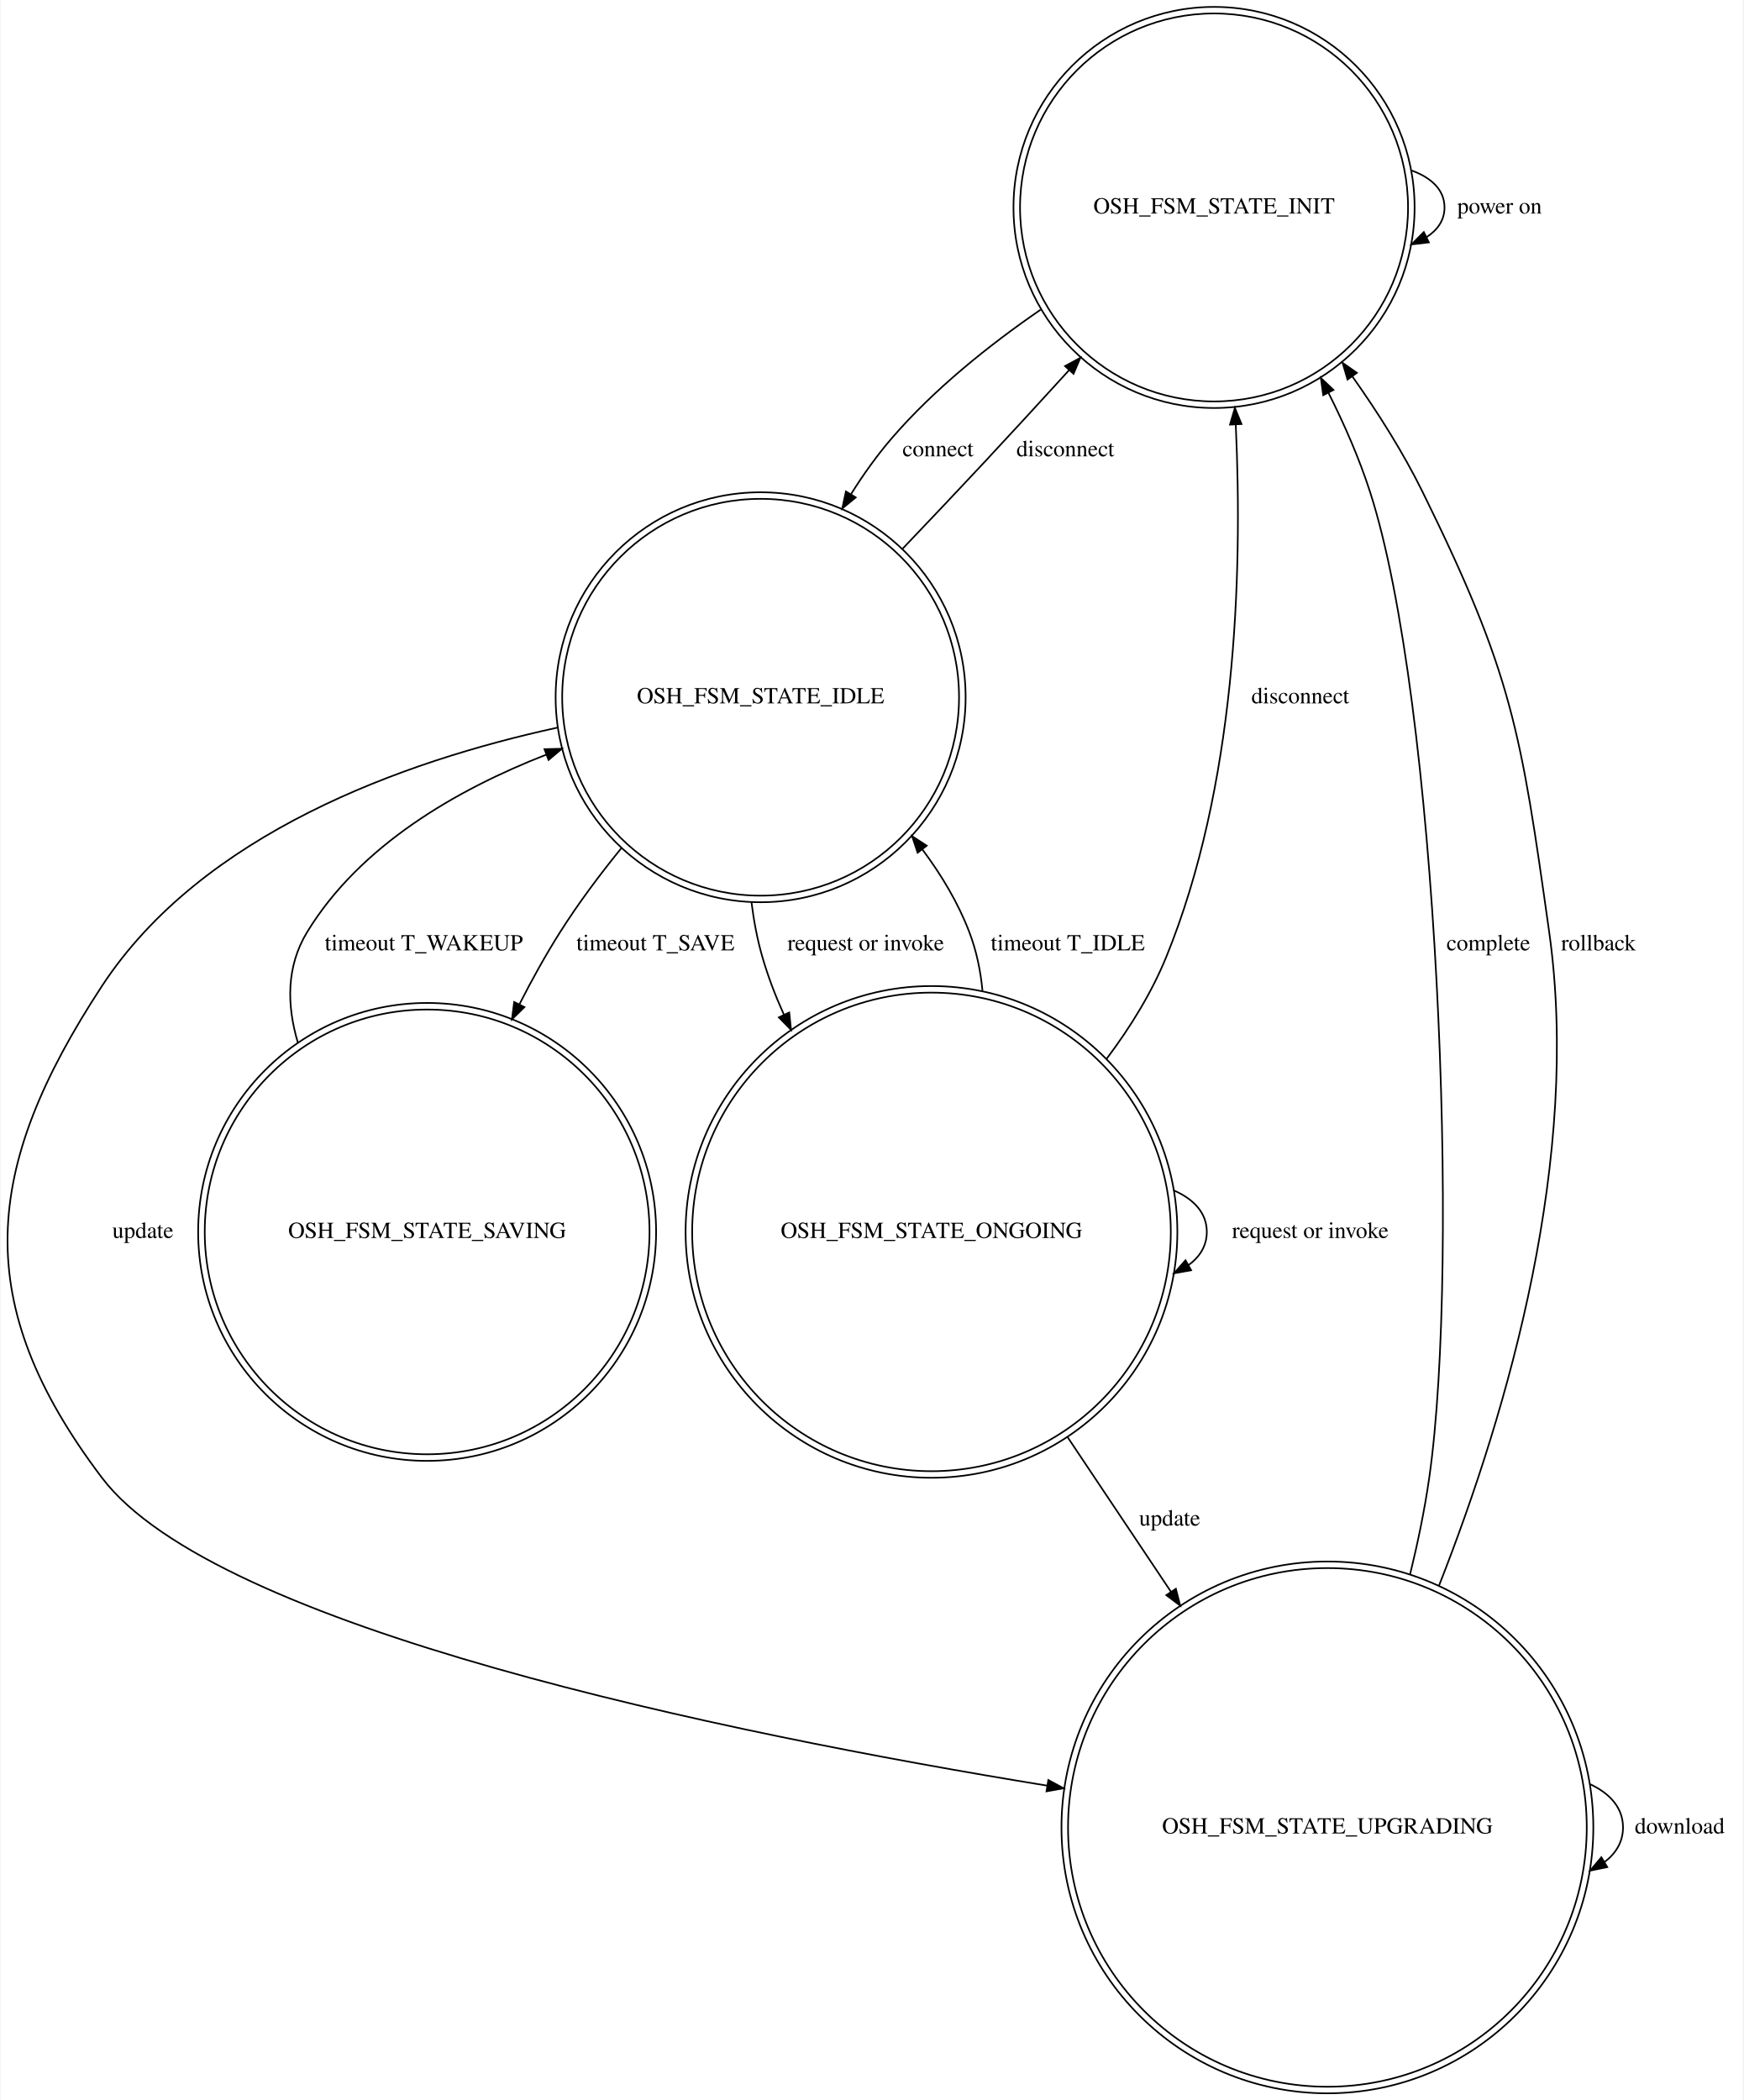
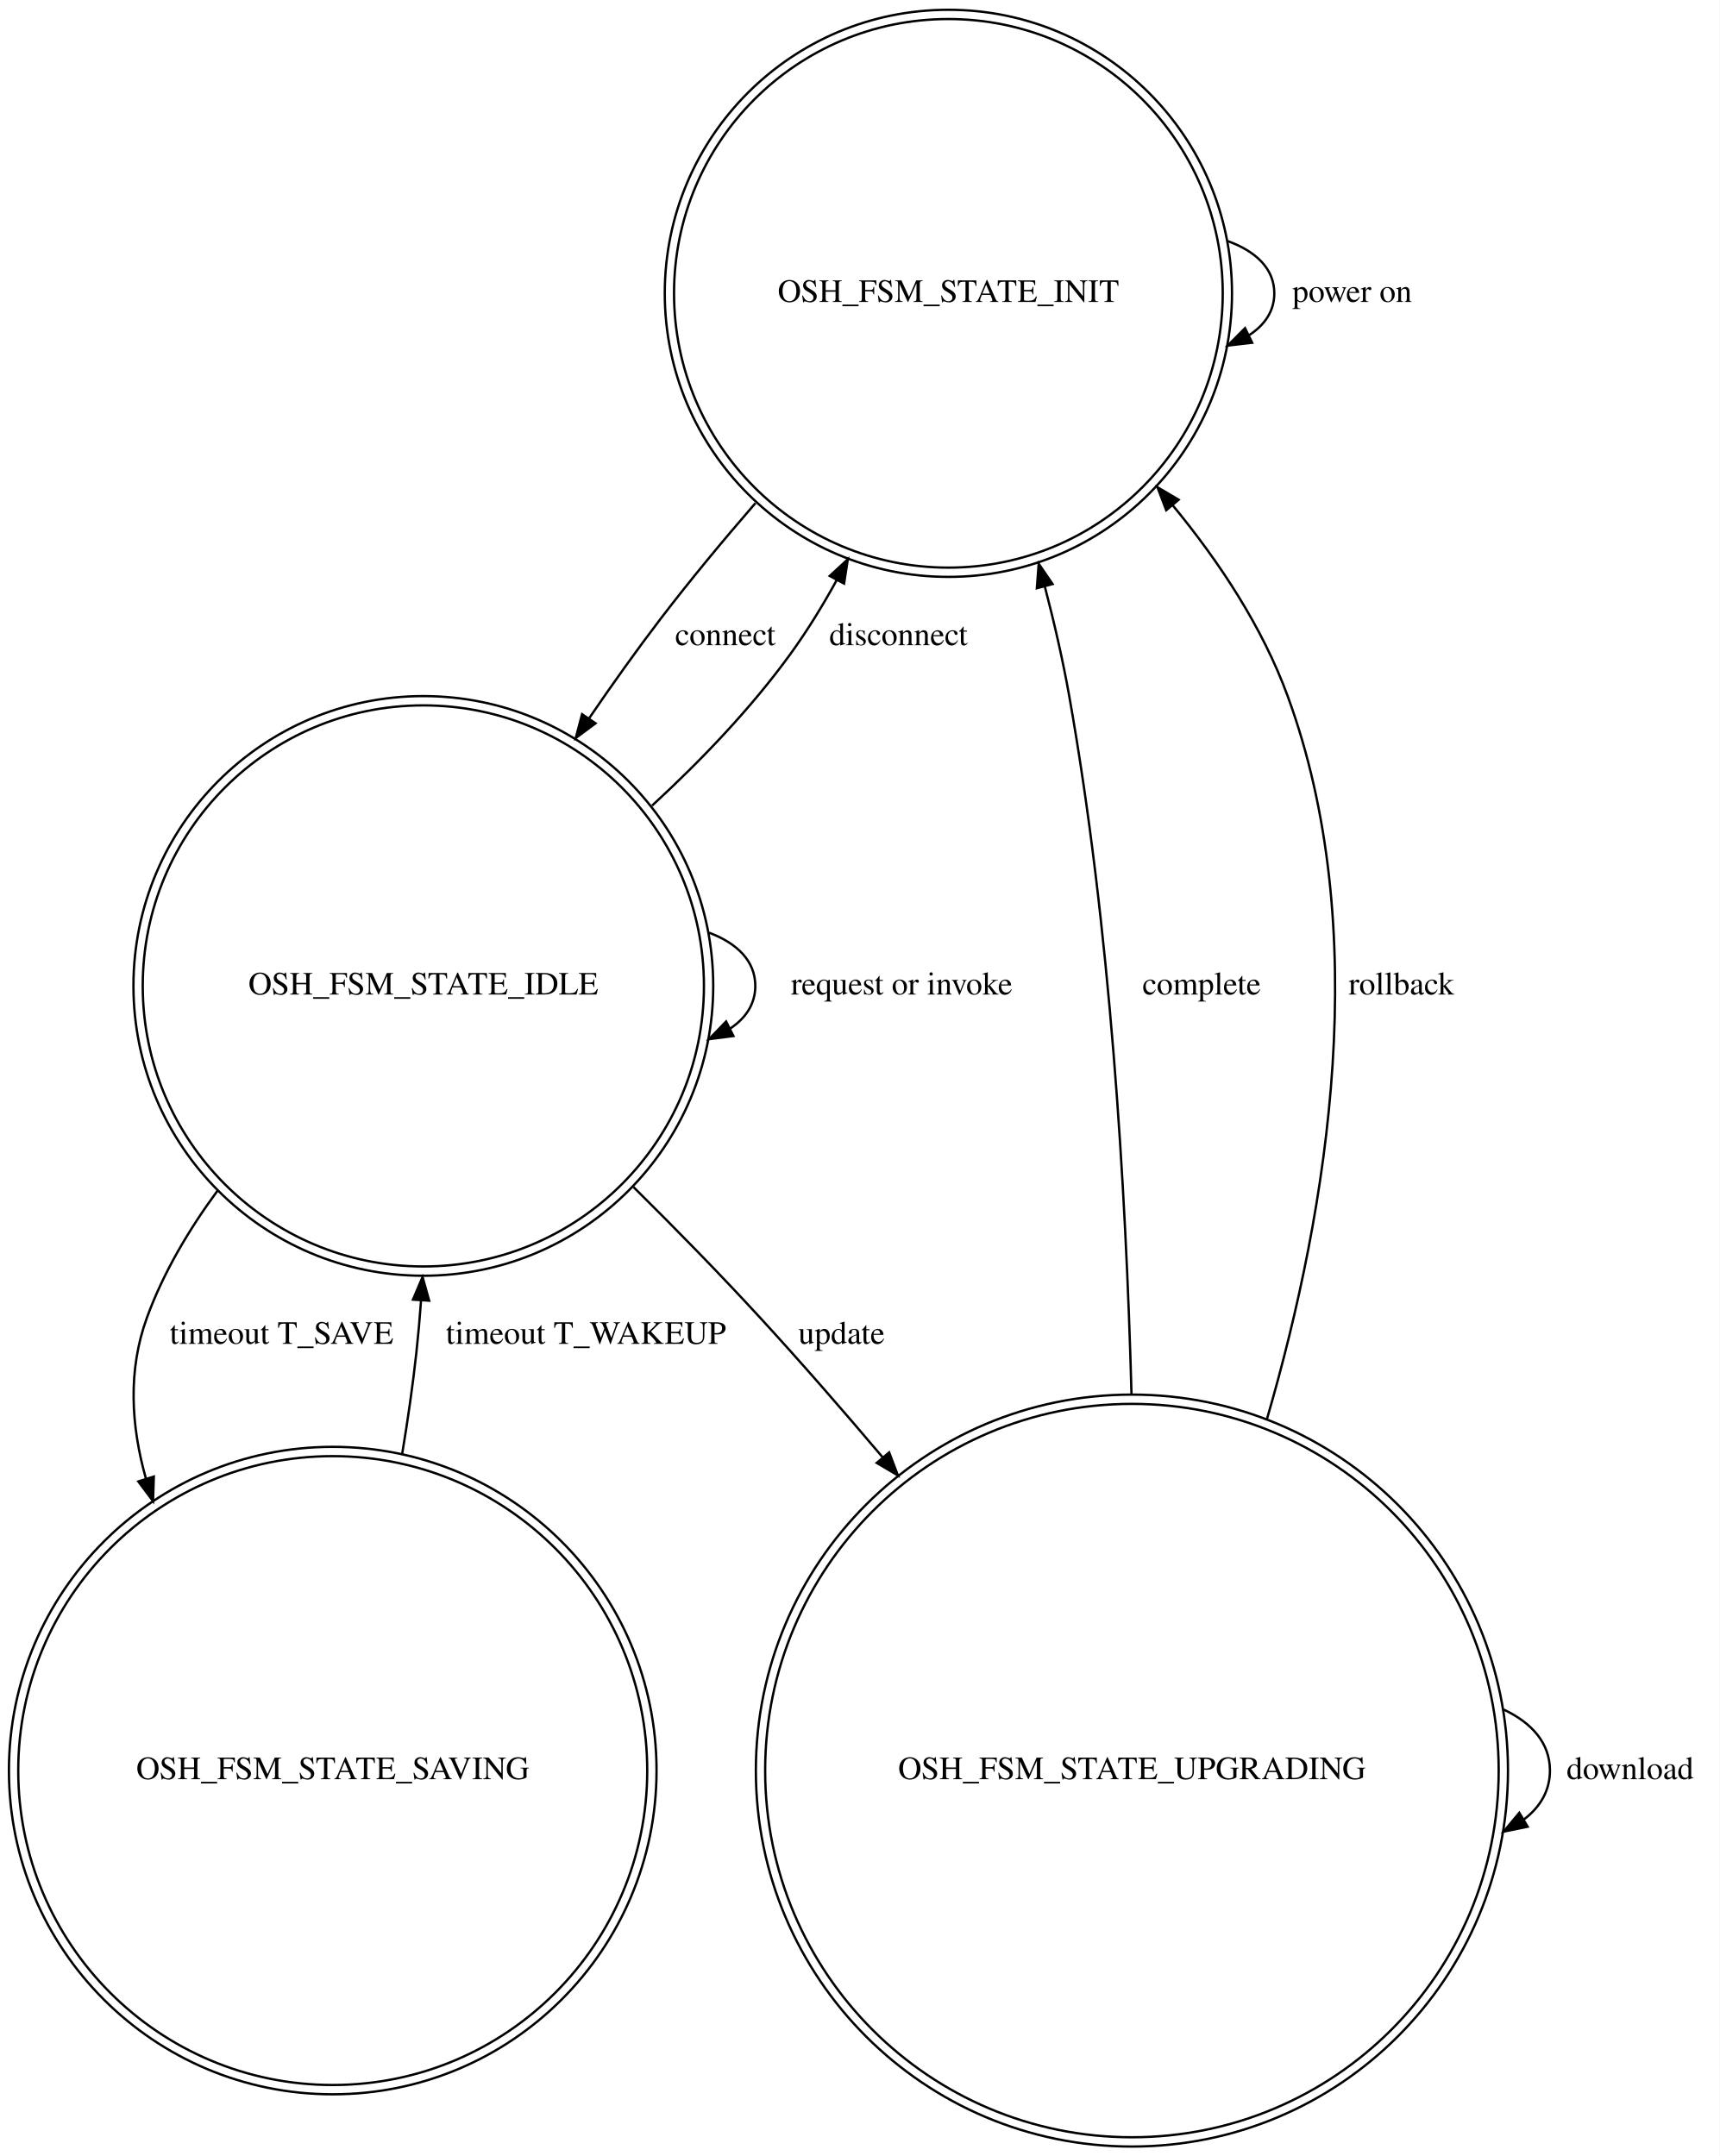
- <svg xmlns="http://www.w3.org/2000/svg" width="1061pt" height="1278pt" viewBox="0.00 0.00 1060.54 1278.40">
-   <g id="graph0" class="graph" transform="scale(1 1) rotate(0) translate(4 1274.4)">
-     <polygon fill="white" stroke="transparent" points="-4,4 -4,-1274.4 1056.54,-1274.4 1056.54,4 -4,4" />
+ <svg xmlns="http://www.w3.org/2000/svg" width="740pt" height="928pt" viewBox="0.00 0.00 740.12 928.23">
+   <g id="graph0" class="graph" transform="scale(1 1) rotate(0) translate(4 924.23)">
+     <polygon fill="white" stroke="transparent" points="-4,4 -4,-924.23 736.12,-924.23 736.12,4 -4,4" />
    <g id="node1" class="node">
-       <ellipse fill="none" stroke="black" cx="734.6" cy="-1148.11" rx="118.09" ry="118.09" />
-       <ellipse fill="none" stroke="black" cx="734.6" cy="-1148.11" rx="122.08" ry="122.08" />
-       <text text-anchor="middle" x="734.6" y="-1144.41" font-family="Times,serif" font-size="14.00">OSH_FSM_STATE_INIT</text>
+       <ellipse fill="none" stroke="black" cx="404.19" cy="-797.94" rx="118.09" ry="118.09" />
+       <ellipse fill="none" stroke="black" cx="404.19" cy="-797.94" rx="122.08" ry="122.08" />
+       <text text-anchor="middle" x="404.19" y="-794.24" font-family="Times,serif" font-size="14.00">OSH_FSM_STATE_INIT</text>
    </g>
    <g id="edge1" class="edge">
-       <path fill="none" stroke="black" d="M854.83,-1170.62C867.08,-1166.17 874.89,-1158.66 874.89,-1148.11 874.89,-1140.53 870.85,-1134.52 864.04,-1130.09" />
-       <polygon fill="black" stroke="black" points="865.36,-1126.84 854.83,-1125.61 862.29,-1133.13 865.36,-1126.84" />
-       <text text-anchor="middle" x="908.39" y="-1144.41" font-family="Times,serif" font-size="14.00">power on</text>
+       <path fill="none" stroke="black" d="M524.42,-820.44C536.66,-815.99 544.48,-808.49 544.48,-797.94 544.48,-790.36 540.44,-784.35 533.62,-779.92" />
+       <polygon fill="black" stroke="black" points="534.94,-776.67 524.42,-775.44 531.88,-782.96 534.94,-776.67" />
+       <text text-anchor="middle" x="577.98" y="-794.24" font-family="Times,serif" font-size="14.00">power on</text>
    </g>
    <g id="node2" class="node">
-       <ellipse fill="none" stroke="black" cx="458.6" cy="-849.94" rx="120.78" ry="120.78" />
-       <ellipse fill="none" stroke="black" cx="458.6" cy="-849.94" rx="124.78" ry="124.78" />
-       <text text-anchor="middle" x="458.6" y="-846.24" font-family="Times,serif" font-size="14.00">OSH_FSM_STATE_IDLE</text>
+       <ellipse fill="none" stroke="black" cx="178.19" cy="-499.76" rx="120.78" ry="120.78" />
+       <ellipse fill="none" stroke="black" cx="178.19" cy="-499.76" rx="124.78" ry="124.78" />
+       <text text-anchor="middle" x="178.19" y="-496.06" font-family="Times,serif" font-size="14.00">OSH_FSM_STATE_IDLE</text>
    </g>
    <g id="edge2" class="edge">
-       <path fill="none" stroke="black" d="M629.03,-1085.88C597.31,-1064.05 564.18,-1037.45 538.6,-1007.82 529.6,-997.4 521.28,-985.78 513.7,-973.71" />
-       <polygon fill="black" stroke="black" points="516.49,-971.58 508.3,-964.86 510.52,-975.22 516.49,-971.58" />
-       <text text-anchor="middle" x="566.6" y="-996.62" font-family="Times,serif" font-size="14.00">connect</text>
+       <path fill="none" stroke="black" d="M321.11,-707.59C307.02,-691.33 292.86,-674.25 280.19,-657.65 269.89,-644.16 259.55,-629.64 249.61,-615.07" />
+       <polygon fill="black" stroke="black" points="252.31,-612.82 243.8,-606.5 246.51,-616.74 252.31,-612.82" />
+       <text text-anchor="middle" x="308.19" y="-646.45" font-family="Times,serif" font-size="14.00">connect</text>
    </g>
    <g id="edge3" class="edge">
-       <path fill="none" stroke="black" d="M544.94,-940.28C561.51,-957.63 578.66,-975.73 594.6,-992.82 611.48,-1010.92 629.34,-1030.37 646.44,-1049.15" />
-       <polygon fill="black" stroke="black" points="643.89,-1051.54 653.21,-1056.58 649.07,-1046.83 643.89,-1051.54" />
-       <text text-anchor="middle" x="644.1" y="-996.62" font-family="Times,serif" font-size="14.00">disconnect</text>
+       <path fill="none" stroke="black" d="M276.65,-577.39C298.05,-597.1 319.31,-619.36 336.19,-642.65 343.37,-652.56 350.02,-663.35 356.12,-674.47" />
+       <polygon fill="black" stroke="black" points="353.11,-676.26 360.9,-683.45 359.29,-672.98 353.11,-676.26" />
+       <text text-anchor="middle" x="382.69" y="-646.45" font-family="Times,serif" font-size="14.00">disconnect</text>
+     </g>
+     <g id="edge5" class="edge">
+       <path fill="none" stroke="black" d="M301.15,-522.69C313.33,-518.1 321.08,-510.45 321.08,-499.76 321.08,-492.08 317.08,-485.96 310.3,-481.43" />
+       <polygon fill="black" stroke="black" points="311.66,-478.19 301.15,-476.83 308.51,-484.45 311.66,-478.19" />
+       <text text-anchor="middle" x="384.08" y="-496.06" font-family="Times,serif" font-size="14.00">request or invoke</text>
    </g>
    <g id="node3" class="node">
-       <ellipse fill="none" stroke="black" cx="562.6" cy="-524.46" rx="145.67" ry="145.67" />
-       <ellipse fill="none" stroke="black" cx="562.6" cy="-524.46" rx="149.67" ry="149.67" />
-       <text text-anchor="middle" x="562.6" y="-520.76" font-family="Times,serif" font-size="14.00">OSH_FSM_STATE_ONGOING</text>
+       <ellipse fill="none" stroke="black" cx="139.19" cy="-161.94" rx="135.37" ry="135.37" />
+       <ellipse fill="none" stroke="black" cx="139.19" cy="-161.94" rx="139.38" ry="139.38" />
+       <text text-anchor="middle" x="139.19" y="-158.24" font-family="Times,serif" font-size="14.00">OSH_FSM_STATE_SAVING</text>
    </g>
-     <g id="edge5" class="edge">
-       <path fill="none" stroke="black" d="M453.05,-725.12C454.44,-713.82 456.55,-702.65 459.6,-692.05 463.01,-680.18 467.53,-668.34 472.76,-656.74" />
-       <polygon fill="black" stroke="black" points="476.02,-658.04 477.11,-647.5 469.69,-655.06 476.02,-658.04" />
-       <text text-anchor="middle" x="522.6" y="-695.85" font-family="Times,serif" font-size="14.00">request or invoke</text>
+     <g id="edge4" class="edge">
+       <path fill="none" stroke="black" d="M89.65,-411.67C77.18,-394.74 66.22,-376.21 59.19,-356.87 50.99,-334.34 52.3,-310.56 58.77,-287.68" />
+       <polygon fill="black" stroke="black" points="62.17,-288.52 61.85,-277.93 55.5,-286.42 62.17,-288.52" />
+       <text text-anchor="middle" x="117.19" y="-345.67" font-family="Times,serif" font-size="14.00">timeout T_SAVE</text>
    </g>
    <g id="node4" class="node">
-       <ellipse fill="none" stroke="black" cx="255.6" cy="-524.46" rx="135.37" ry="135.37" />
-       <ellipse fill="none" stroke="black" cx="255.6" cy="-524.46" rx="139.38" ry="139.38" />
-       <text text-anchor="middle" x="255.6" y="-520.76" font-family="Times,serif" font-size="14.00">OSH_FSM_STATE_SAVING</text>
-     </g>
-     <g id="edge4" class="edge">
-       <path fill="none" stroke="black" d="M373.81,-758.07C360.51,-741.71 347.56,-724.33 336.6,-707.05 327.8,-693.15 319.46,-678.14 311.73,-662.91" />
-       <polygon fill="black" stroke="black" points="314.84,-661.31 307.25,-653.92 308.58,-664.43 314.84,-661.31" />
-       <text text-anchor="middle" x="394.6" y="-695.85" font-family="Times,serif" font-size="14.00">timeout T_SAVE</text>
-     </g>
-     <g id="node5" class="node">
-       <ellipse fill="none" stroke="black" cx="803.6" cy="-161.94" rx="157.87" ry="157.87" />
-       <ellipse fill="none" stroke="black" cx="803.6" cy="-161.94" rx="161.87" ry="161.87" />
-       <text text-anchor="middle" x="803.6" y="-158.24" font-family="Times,serif" font-size="14.00">OSH_FSM_STATE_UPGRADING</text>
+       <ellipse fill="none" stroke="black" cx="483.19" cy="-161.94" rx="157.87" ry="157.87" />
+       <ellipse fill="none" stroke="black" cx="483.19" cy="-161.94" rx="161.87" ry="161.87" />
+       <text text-anchor="middle" x="483.19" y="-158.24" font-family="Times,serif" font-size="14.00">OSH_FSM_STATE_UPGRADING</text>
    </g>
    <g id="edge6" class="edge">
-       <path fill="none" stroke="black" d="M334.72,-831.41C241.07,-810.95 118.56,-767.13 57.6,-674.05 -15.24,-562.81 -22.55,-480.97 57.6,-374.87 126.84,-283.23 435.16,-219.6 633.12,-187.35" />
-       <polygon fill="black" stroke="black" points="633.73,-190.8 643.04,-185.75 632.61,-183.89 633.73,-190.8" />
-       <text text-anchor="middle" x="82.6" y="-520.76" font-family="Times,serif" font-size="14.00">update</text>
+       <path fill="none" stroke="black" d="M268.64,-413.17C287.06,-394.94 306.03,-375.55 323.19,-356.87 340.67,-337.85 358.61,-317.25 375.88,-296.83" />
+       <polygon fill="black" stroke="black" points="378.7,-298.92 382.46,-289.01 373.35,-294.41 378.7,-298.92" />
+       <text text-anchor="middle" x="358.19" y="-345.67" font-family="Times,serif" font-size="14.00">update</text>
+     </g>
+     <g id="edge10" class="edge">
+       <path fill="none" stroke="black" d="M169.09,-298.34C171.52,-312.98 173.64,-327.7 175.19,-341.87 175.99,-349.22 176.66,-356.76 177.21,-364.39" />
+       <polygon fill="black" stroke="black" points="173.72,-364.7 177.86,-374.45 180.7,-364.25 173.72,-364.7" />
+       <text text-anchor="middle" x="248.19" y="-345.67" font-family="Times,serif" font-size="14.00">timeout T_WAKEUP</text>
+     </g>
+     <g id="edge8" class="edge">
+       <path fill="none" stroke="black" d="M483.01,-324.01C480.6,-413.21 473.76,-525.73 456.19,-624.65 453.45,-640.06 449.79,-656.04 445.68,-671.78" />
+       <polygon fill="black" stroke="black" points="442.27,-670.97 443.06,-681.53 449.03,-672.78 442.27,-670.97" />
+       <text text-anchor="middle" x="513.19" y="-496.06" font-family="Times,serif" font-size="14.00">complete</text>
    </g>
    <g id="edge9" class="edge">
-       <path fill="none" stroke="black" d="M669.15,-629.76C683.71,-649.1 696.69,-670.16 705.6,-692.05 747.57,-795.16 752.18,-922.31 747.81,-1015.97" />
-       <polygon fill="black" stroke="black" points="744.31,-1015.91 747.3,-1026.07 751.3,-1016.26 744.31,-1015.91" />
-       <text text-anchor="middle" x="787.1" y="-846.24" font-family="Times,serif" font-size="14.00">disconnect</text>
+       <path fill="none" stroke="black" d="M541.26,-313.11C568.14,-405.33 586.9,-524.55 550.19,-624.65 539.35,-654.21 520.94,-682.18 500.78,-706.65" />
+       <polygon fill="black" stroke="black" points="497.96,-704.57 494.18,-714.47 503.31,-709.08 497.96,-704.57" />
+       <text text-anchor="middle" x="599.19" y="-496.06" font-family="Times,serif" font-size="14.00">rollback</text>
    </g>
    <g id="edge7" class="edge">
-       <path fill="none" stroke="black" d="M593.65,-671.21C592.5,-683.52 589.97,-695.62 585.6,-707.05 578.82,-724.8 568.68,-741.73 557.03,-757.32" />
-       <polygon fill="black" stroke="black" points="554.17,-755.29 550.81,-765.34 559.7,-759.58 554.17,-755.29" />
-       <text text-anchor="middle" x="645.6" y="-695.85" font-family="Times,serif" font-size="14.00">timeout T_IDLE</text>
-     </g>
-     <g id="edge8" class="edge">
-       <path fill="none" stroke="black" d="M710.23,-549.67C722.54,-544.25 730.19,-535.84 730.19,-524.46 730.19,-516.1 726.06,-509.34 719,-504.2" />
-       <polygon fill="black" stroke="black" points="720.66,-501.12 710.23,-499.24 717.22,-507.21 720.66,-501.12" />
-       <text text-anchor="middle" x="793.19" y="-520.76" font-family="Times,serif" font-size="14.00">request or invoke</text>
-     </g>
-     <g id="edge10" class="edge">
-       <path fill="none" stroke="black" d="M645.37,-399.64C665.69,-369.24 687.6,-336.47 708.45,-305.28" />
-       <polygon fill="black" stroke="black" points="711.36,-307.22 714.01,-296.96 705.54,-303.33 711.36,-307.22" />
-       <text text-anchor="middle" x="707.6" y="-345.67" font-family="Times,serif" font-size="14.00">update</text>
-     </g>
-     <g id="edge14" class="edge">
-       <path fill="none" stroke="black" d="M176.92,-639.67C170.06,-662.66 169.86,-686.16 182.6,-707.05 214.71,-759.65 273.22,-793.57 328.14,-815.01" />
-       <polygon fill="black" stroke="black" points="327.03,-818.33 337.63,-818.6 329.51,-811.79 327.03,-818.33" />
-       <text text-anchor="middle" x="253.6" y="-695.85" font-family="Times,serif" font-size="14.00">timeout T_WAKEUP</text>
-     </g>
-     <g id="edge12" class="edge">
-       <path fill="none" stroke="black" d="M853.94,-316.05C858.74,-335.66 862.84,-355.61 865.6,-374.87 884.54,-507.08 870.54,-847.69 829.6,-974.82 823.06,-995.13 814.06,-1015.77 804.19,-1035.39" />
-       <polygon fill="black" stroke="black" points="801.06,-1033.83 799.6,-1044.32 807.29,-1037.03 801.06,-1033.83" />
-       <text text-anchor="middle" x="901.6" y="-695.85" font-family="Times,serif" font-size="14.00">complete</text>
-     </g>
-     <g id="edge13" class="edge">
-       <path fill="none" stroke="black" d="M871.54,-309.12C914.24,-417.75 957.89,-570.19 938.6,-707.05 921.32,-829.67 916.31,-863.73 861.6,-974.82 849.76,-998.87 834.5,-1023.05 818.7,-1045.37" />
-       <polygon fill="black" stroke="black" points="815.85,-1043.34 812.86,-1053.51 821.54,-1047.43 815.85,-1043.34" />
-       <text text-anchor="middle" x="968.6" y="-695.85" font-family="Times,serif" font-size="14.00">rollback</text>
-     </g>
-     <g id="edge11" class="edge">
-       <path fill="none" stroke="black" d="M963.57,-188.23C975.92,-182.42 983.54,-173.65 983.54,-161.94 983.54,-153.33 979.43,-146.32 972.36,-140.9" />
-       <polygon fill="black" stroke="black" points="973.95,-137.77 963.57,-135.64 970.35,-143.78 973.95,-137.77" />
-       <text text-anchor="middle" x="1018.04" y="-158.24" font-family="Times,serif" font-size="14.00">download</text>
+       <path fill="none" stroke="black" d="M643.16,-188.23C655.51,-182.42 663.12,-173.65 663.12,-161.94 663.12,-153.33 659.02,-146.32 651.94,-140.9" />
+       <polygon fill="black" stroke="black" points="653.54,-137.77 643.16,-135.64 649.94,-143.78 653.54,-137.77" />
+       <text text-anchor="middle" x="697.62" y="-158.24" font-family="Times,serif" font-size="14.00">download</text>
    </g>
  </g>
</svg>
